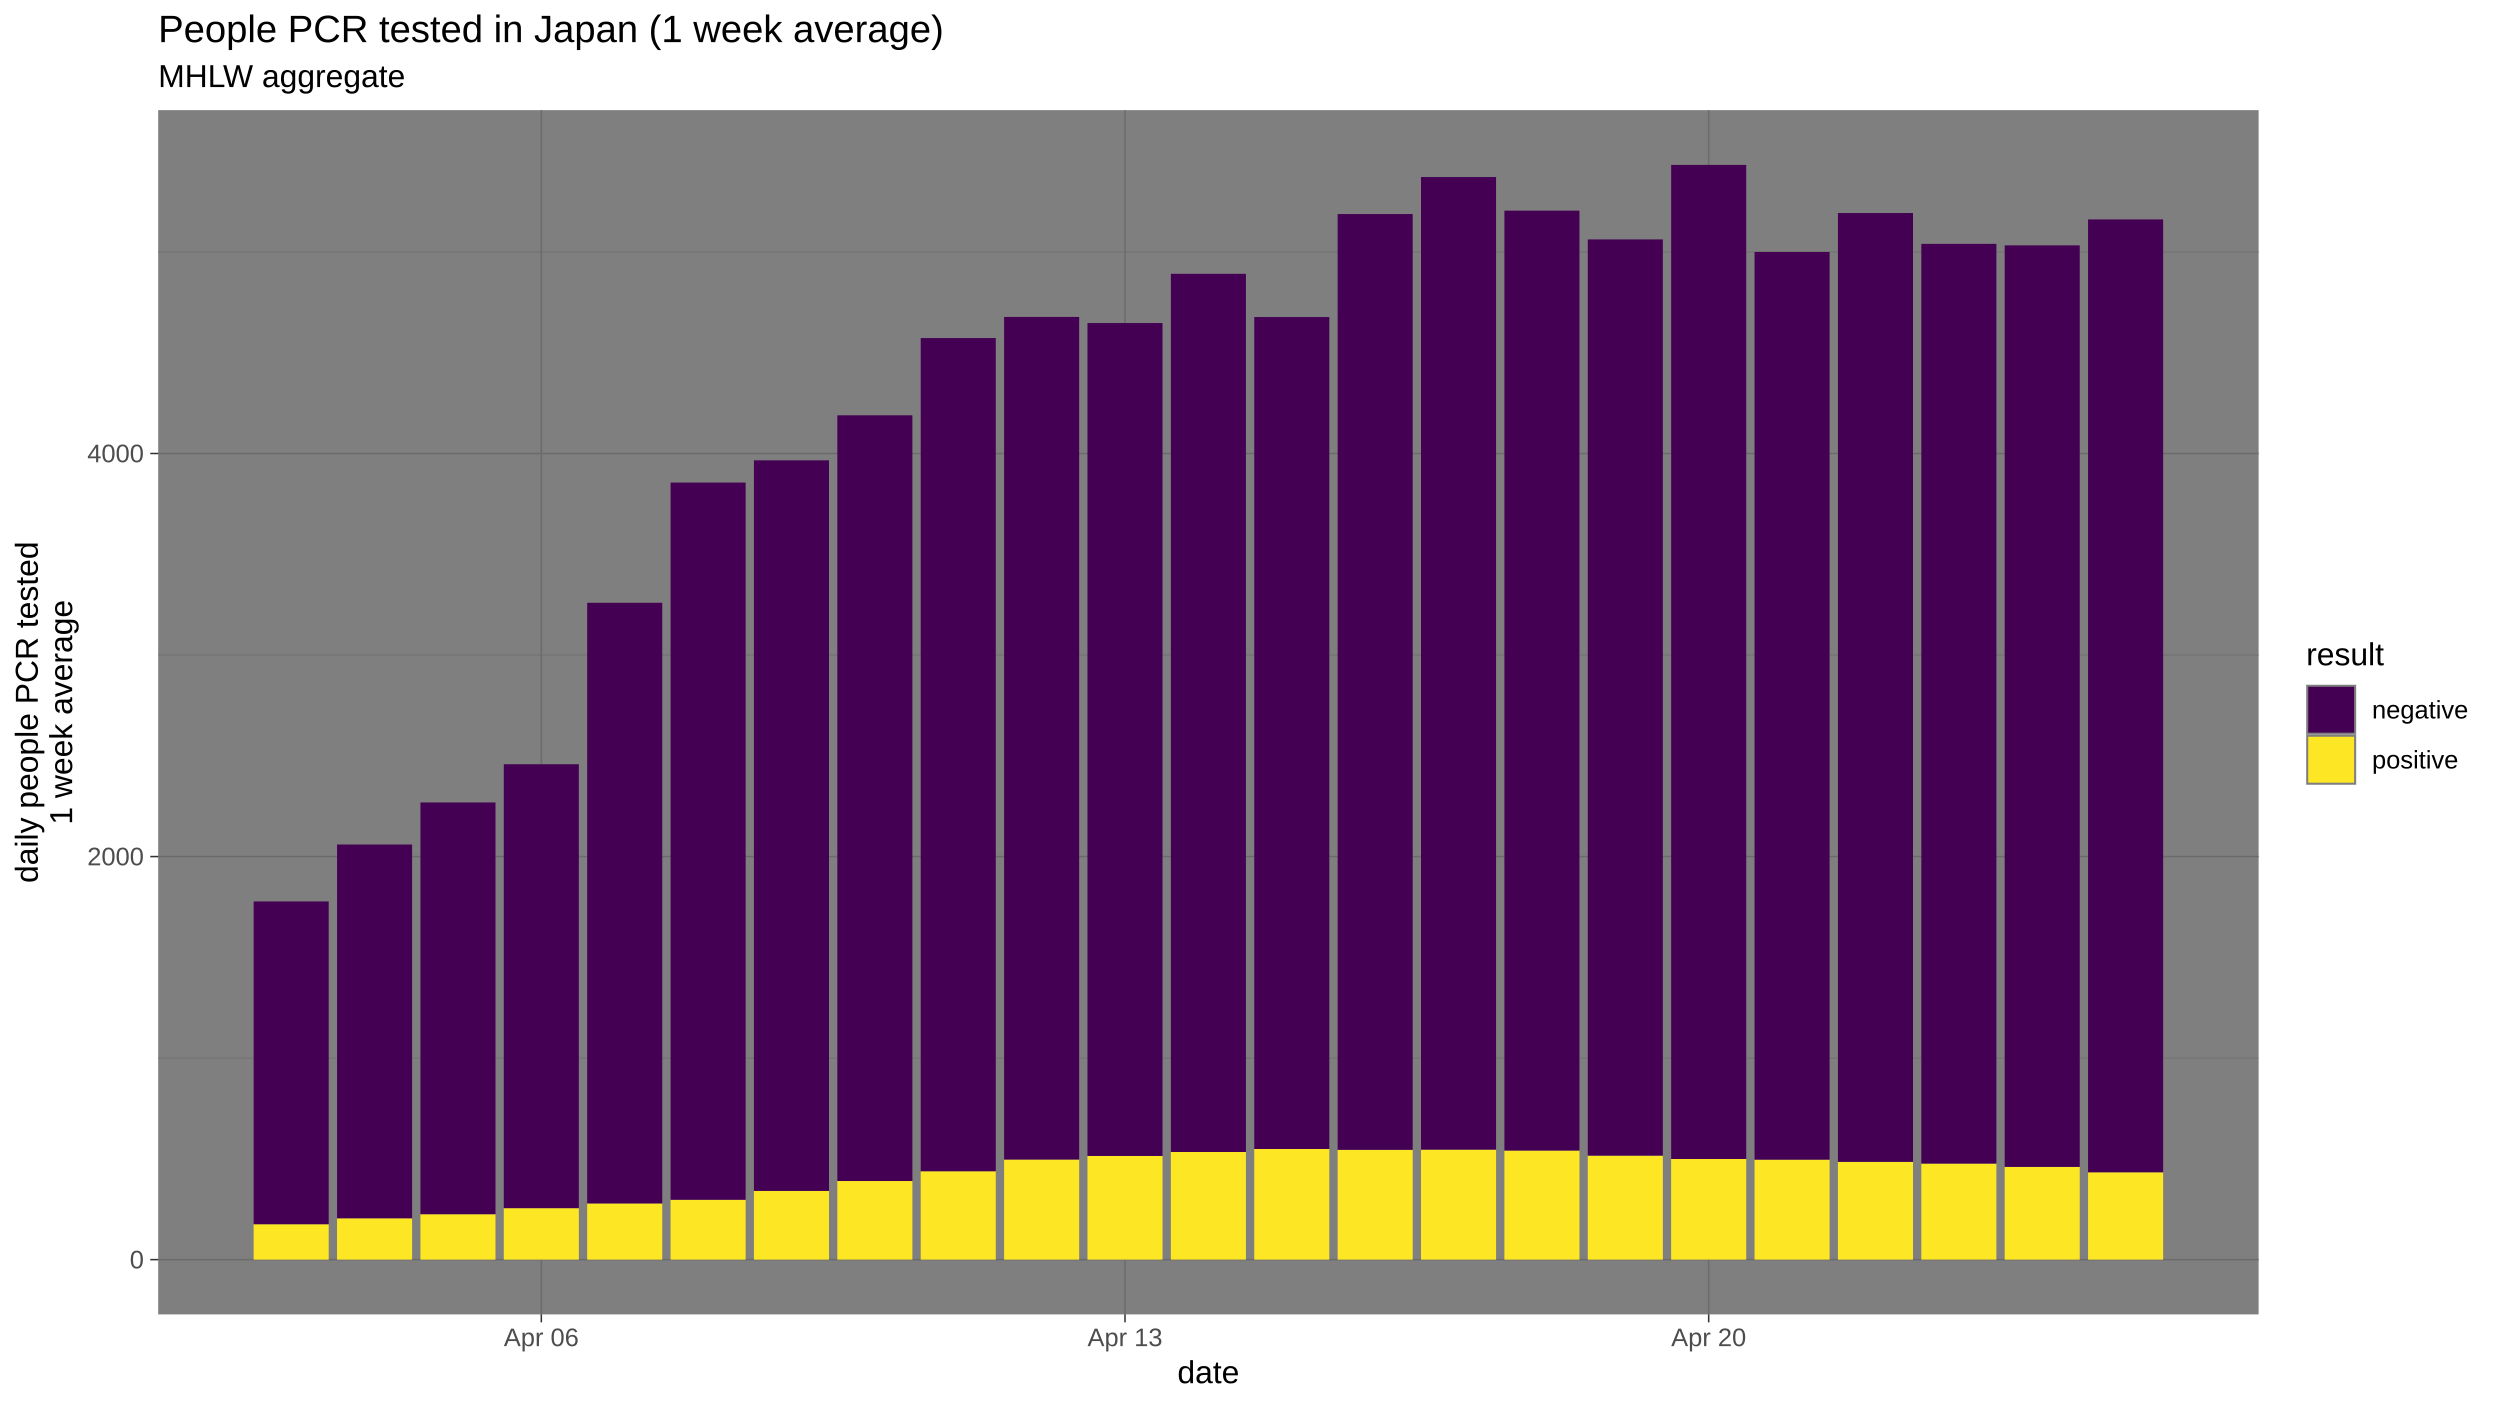
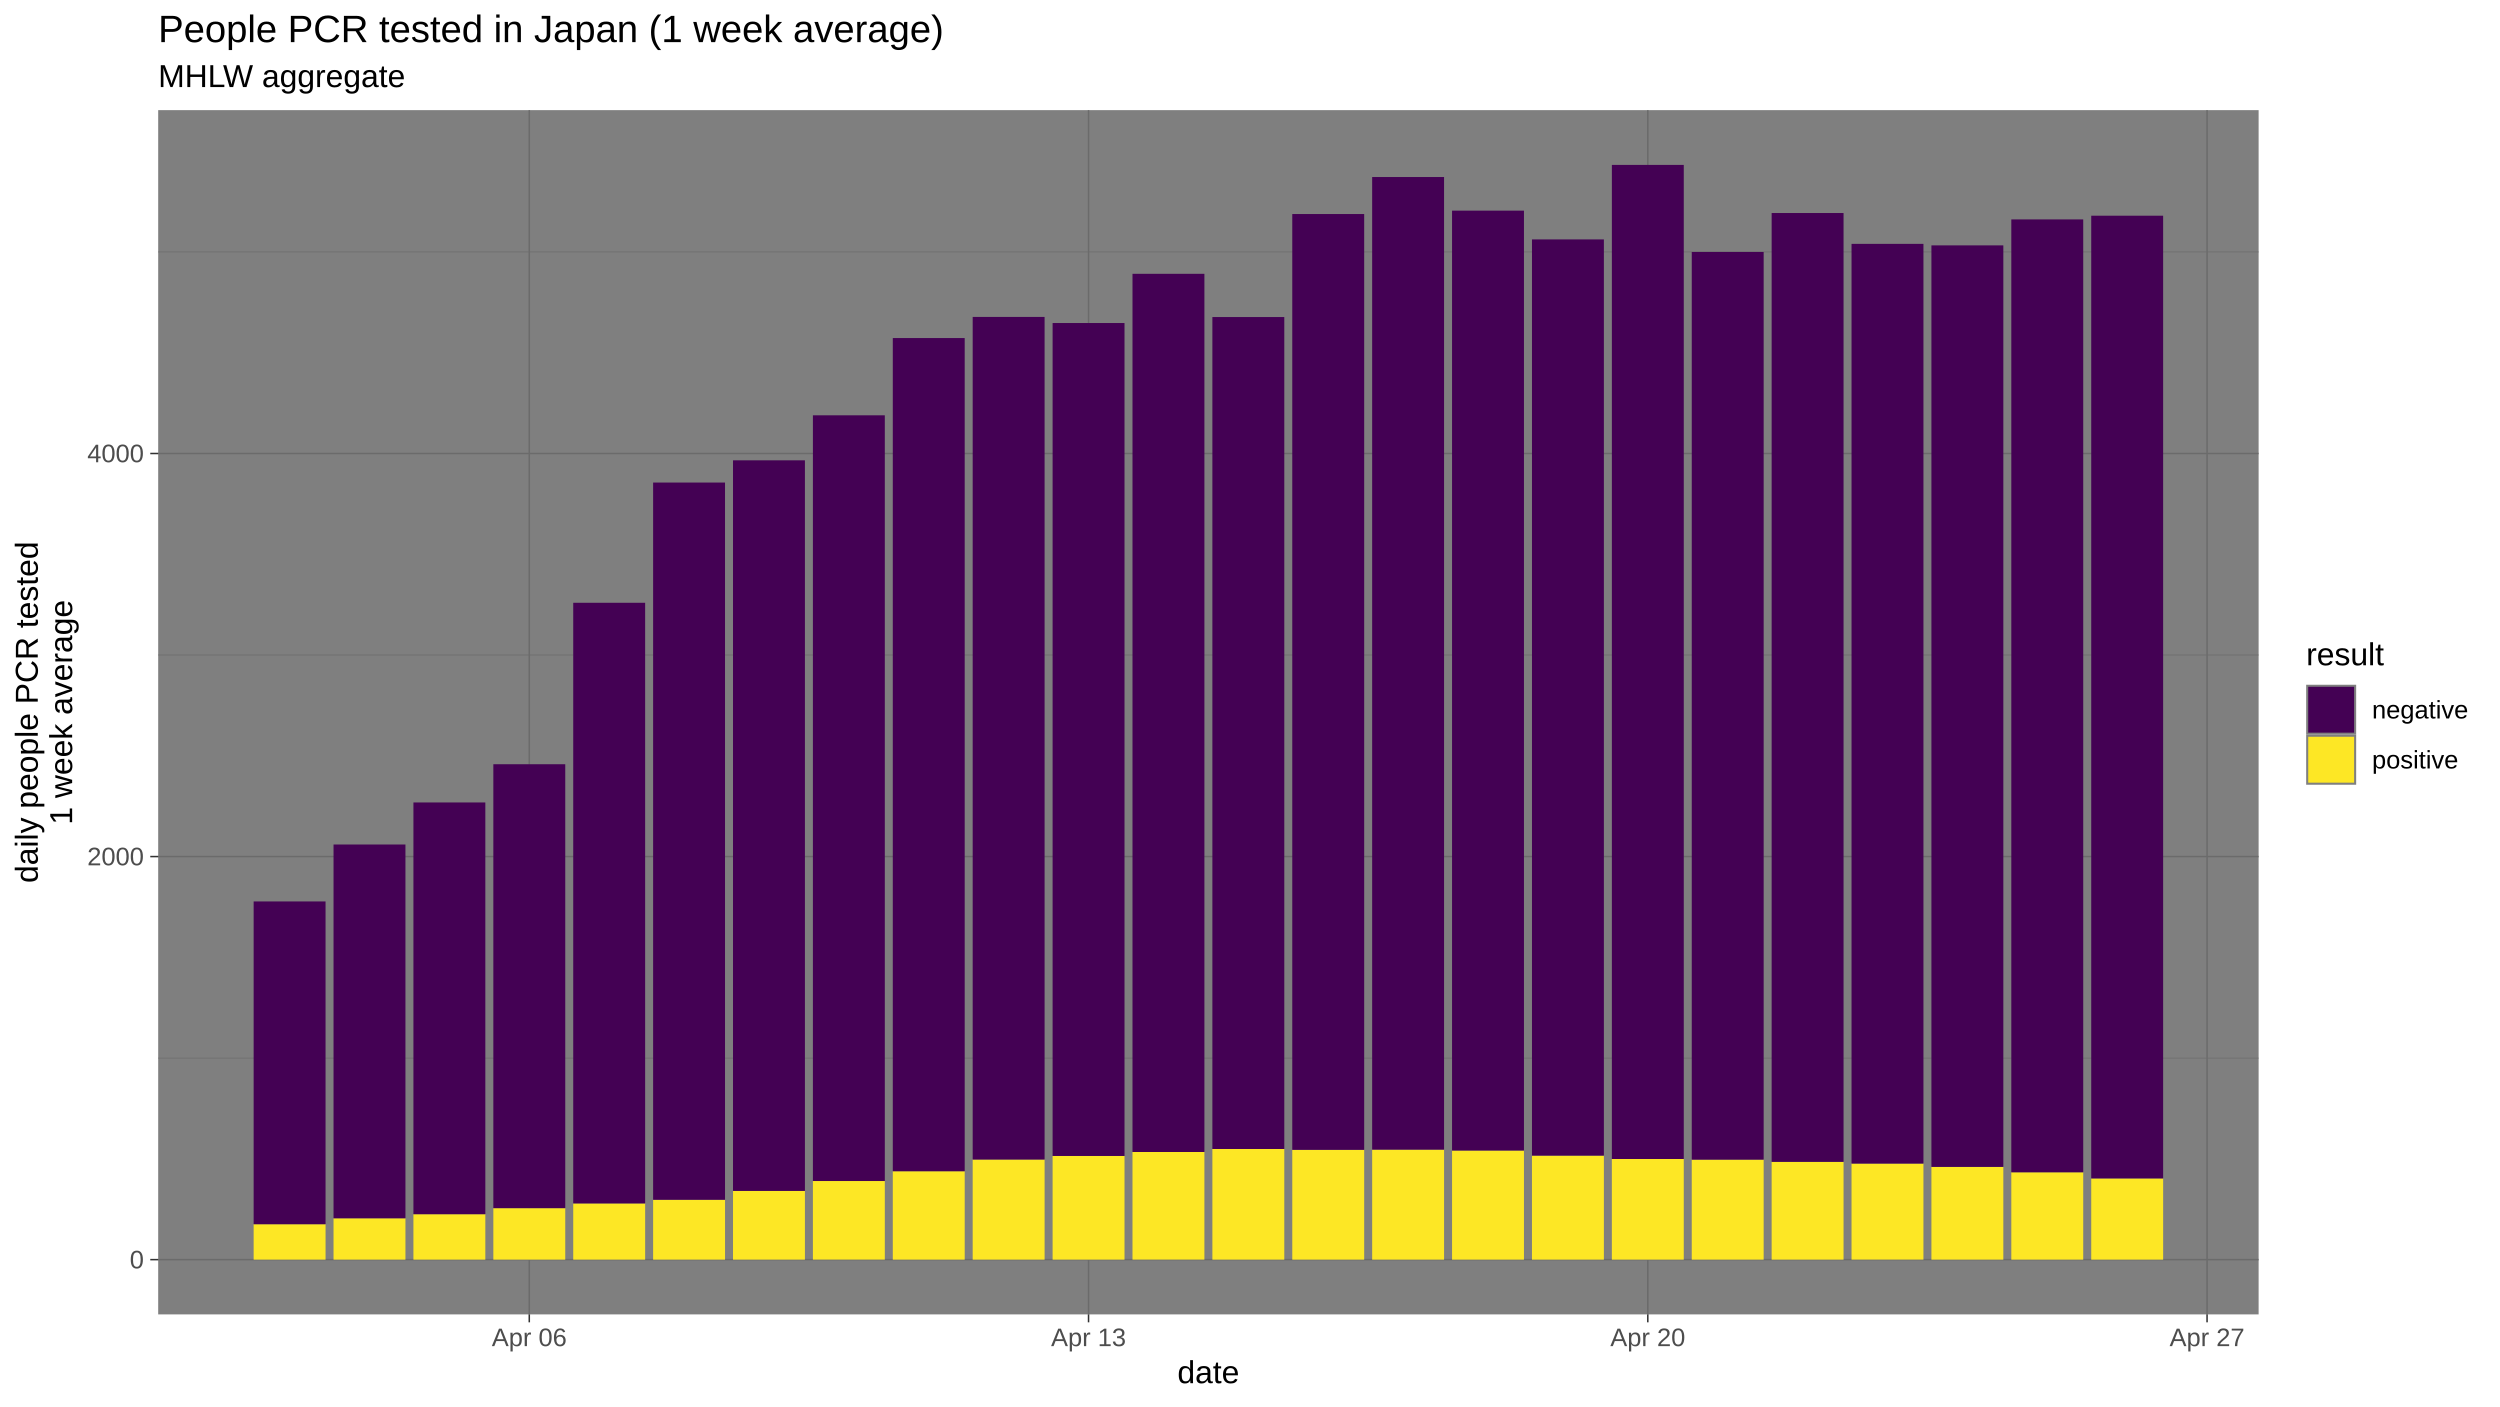
<svg xmlns="http://www.w3.org/2000/svg" viewBox="0 0 864.00 486.00">
  <defs>
    <style type="text/css">
    line, polyline, polygon, path, rect, circle {
      fill: none;
      stroke: #000000;
      stroke-linecap: round;
      stroke-linejoin: round;
      stroke-miterlimit: 10.00;
    }
  </style>
  </defs>
  <rect width="100%" height="100%" style="stroke: none; fill: #FFFFFF;" />
  <rect x="0.00" y="-0" width="864.00" height="486.00" style="stroke-width: 1.07; stroke: #FFFFFF; fill: #FFFFFF;" />
  <defs>
    <clipPath id="cpNTQuNjd8NzgwLjU3fDQ1NC4yNXwzOC4wNw==">
      <rect x="54.67" y="38.07" width="725.91" height="416.18" />
    </clipPath>
  </defs>
  <rect x="54.67" y="38.07" width="725.91" height="416.18" style="stroke-width: 1.07; stroke: none; fill: #7F7F7F;" clip-path="url(#cpNTQuNjd8NzgwLjU3fDQ1NC4yNXwzOC4wNw==)" />
  <polyline points="54.67,365.68 780.57,365.68 " style="stroke-width: 0.27; stroke: #6B6B6B; stroke-linecap: butt;" clip-path="url(#cpNTQuNjd8NzgwLjU3fDQ1NC4yNXwzOC4wNw==)" />
  <polyline points="54.67,226.37 780.57,226.37 " style="stroke-width: 0.27; stroke: #6B6B6B; stroke-linecap: butt;" clip-path="url(#cpNTQuNjd8NzgwLjU3fDQ1NC4yNXwzOC4wNw==)" />
  <polyline points="54.67,87.07 780.57,87.07 " style="stroke-width: 0.27; stroke: #6B6B6B; stroke-linecap: butt;" clip-path="url(#cpNTQuNjd8NzgwLjU3fDQ1NC4yNXwzOC4wNw==)" />
  <polyline points="54.67,435.33 780.57,435.33 " style="stroke-width: 0.53; stroke: #6B6B6B; stroke-linecap: butt;" clip-path="url(#cpNTQuNjd8NzgwLjU3fDQ1NC4yNXwzOC4wNw==)" />
  <polyline points="54.67,296.02 780.57,296.02 " style="stroke-width: 0.53; stroke: #6B6B6B; stroke-linecap: butt;" clip-path="url(#cpNTQuNjd8NzgwLjU3fDQ1NC4yNXwzOC4wNw==)" />
  <polyline points="54.67,156.72 780.57,156.72 " style="stroke-width: 0.53; stroke: #6B6B6B; stroke-linecap: butt;" clip-path="url(#cpNTQuNjd8NzgwLjU3fDQ1NC4yNXwzOC4wNw==)" />
-   <polyline points="187.08,454.25 187.08,38.07 " style="stroke-width: 0.53; stroke: #6B6B6B; stroke-linecap: butt;" clip-path="url(#cpNTQuNjd8NzgwLjU3fDQ1NC4yNXwzOC4wNw==)" />
-   <polyline points="388.80,454.25 388.80,38.07 " style="stroke-width: 0.53; stroke: #6B6B6B; stroke-linecap: butt;" clip-path="url(#cpNTQuNjd8NzgwLjU3fDQ1NC4yNXwzOC4wNw==)" />
-   <polyline points="590.52,454.25 590.52,38.07 " style="stroke-width: 0.53; stroke: #6B6B6B; stroke-linecap: butt;" clip-path="url(#cpNTQuNjd8NzgwLjU3fDQ1NC4yNXwzOC4wNw==)" />
-   <rect x="87.66" y="423.09" width="25.94" height="12.24" style="stroke-width: 1.07; stroke: none; stroke-linecap: butt; fill: #FDE725;" clip-path="url(#cpNTQuNjd8NzgwLjU3fDQ1NC4yNXwzOC4wNw==)" />
-   <rect x="87.66" y="311.54" width="25.94" height="111.55" style="stroke-width: 1.07; stroke: none; stroke-linecap: butt; fill: #440154;" clip-path="url(#cpNTQuNjd8NzgwLjU3fDQ1NC4yNXwzOC4wNw==)" />
-   <rect x="116.48" y="421.04" width="25.94" height="14.29" style="stroke-width: 1.07; stroke: none; stroke-linecap: butt; fill: #FDE725;" clip-path="url(#cpNTQuNjd8NzgwLjU3fDQ1NC4yNXwzOC4wNw==)" />
-   <rect x="116.48" y="291.86" width="25.94" height="129.18" style="stroke-width: 1.07; stroke: none; stroke-linecap: butt; fill: #440154;" clip-path="url(#cpNTQuNjd8NzgwLjU3fDQ1NC4yNXwzOC4wNw==)" />
-   <rect x="145.30" y="419.63" width="25.94" height="15.70" style="stroke-width: 1.07; stroke: none; stroke-linecap: butt; fill: #FDE725;" clip-path="url(#cpNTQuNjd8NzgwLjU3fDQ1NC4yNXwzOC4wNw==)" />
-   <rect x="145.30" y="277.33" width="25.94" height="142.30" style="stroke-width: 1.07; stroke: none; stroke-linecap: butt; fill: #440154;" clip-path="url(#cpNTQuNjd8NzgwLjU3fDQ1NC4yNXwzOC4wNw==)" />
-   <rect x="174.11" y="417.54" width="25.94" height="17.79" style="stroke-width: 1.07; stroke: none; stroke-linecap: butt; fill: #FDE725;" clip-path="url(#cpNTQuNjd8NzgwLjU3fDQ1NC4yNXwzOC4wNw==)" />
-   <rect x="174.11" y="264.12" width="25.94" height="153.42" style="stroke-width: 1.07; stroke: none; stroke-linecap: butt; fill: #440154;" clip-path="url(#cpNTQuNjd8NzgwLjU3fDQ1NC4yNXwzOC4wNw==)" />
-   <rect x="202.93" y="415.90" width="25.94" height="19.43" style="stroke-width: 1.07; stroke: none; stroke-linecap: butt; fill: #FDE725;" clip-path="url(#cpNTQuNjd8NzgwLjU3fDQ1NC4yNXwzOC4wNw==)" />
-   <rect x="202.93" y="208.32" width="25.94" height="207.58" style="stroke-width: 1.07; stroke: none; stroke-linecap: butt; fill: #440154;" clip-path="url(#cpNTQuNjd8NzgwLjU3fDQ1NC4yNXwzOC4wNw==)" />
-   <rect x="231.75" y="414.64" width="25.94" height="20.69" style="stroke-width: 1.07; stroke: none; stroke-linecap: butt; fill: #FDE725;" clip-path="url(#cpNTQuNjd8NzgwLjU3fDQ1NC4yNXwzOC4wNw==)" />
-   <rect x="231.75" y="166.77" width="25.94" height="247.87" style="stroke-width: 1.07; stroke: none; stroke-linecap: butt; fill: #440154;" clip-path="url(#cpNTQuNjd8NzgwLjU3fDQ1NC4yNXwzOC4wNw==)" />
-   <rect x="260.56" y="411.58" width="25.94" height="23.75" style="stroke-width: 1.07; stroke: none; stroke-linecap: butt; fill: #FDE725;" clip-path="url(#cpNTQuNjd8NzgwLjU3fDQ1NC4yNXwzOC4wNw==)" />
-   <rect x="260.56" y="159.09" width="25.94" height="252.49" style="stroke-width: 1.07; stroke: none; stroke-linecap: butt; fill: #440154;" clip-path="url(#cpNTQuNjd8NzgwLjU3fDQ1NC4yNXwzOC4wNw==)" />
-   <rect x="289.38" y="408.16" width="25.94" height="27.16" style="stroke-width: 1.07; stroke: none; stroke-linecap: butt; fill: #FDE725;" clip-path="url(#cpNTQuNjd8NzgwLjU3fDQ1NC4yNXwzOC4wNw==)" />
-   <rect x="289.38" y="143.53" width="25.94" height="264.63" style="stroke-width: 1.07; stroke: none; stroke-linecap: butt; fill: #440154;" clip-path="url(#cpNTQuNjd8NzgwLjU3fDQ1NC4yNXwzOC4wNw==)" />
-   <rect x="318.20" y="404.78" width="25.94" height="30.55" style="stroke-width: 1.07; stroke: none; stroke-linecap: butt; fill: #FDE725;" clip-path="url(#cpNTQuNjd8NzgwLjU3fDQ1NC4yNXwzOC4wNw==)" />
-   <rect x="318.20" y="116.83" width="25.94" height="287.95" style="stroke-width: 1.07; stroke: none; stroke-linecap: butt; fill: #440154;" clip-path="url(#cpNTQuNjd8NzgwLjU3fDQ1NC4yNXwzOC4wNw==)" />
-   <rect x="347.02" y="400.73" width="25.94" height="34.60" style="stroke-width: 1.07; stroke: none; stroke-linecap: butt; fill: #FDE725;" clip-path="url(#cpNTQuNjd8NzgwLjU3fDQ1NC4yNXwzOC4wNw==)" />
-   <rect x="347.02" y="109.53" width="25.94" height="291.20" style="stroke-width: 1.07; stroke: none; stroke-linecap: butt; fill: #440154;" clip-path="url(#cpNTQuNjd8NzgwLjU3fDQ1NC4yNXwzOC4wNw==)" />
-   <rect x="375.83" y="399.50" width="25.94" height="35.83" style="stroke-width: 1.07; stroke: none; stroke-linecap: butt; fill: #FDE725;" clip-path="url(#cpNTQuNjd8NzgwLjU3fDQ1NC4yNXwzOC4wNw==)" />
-   <rect x="375.83" y="111.64" width="25.94" height="287.86" style="stroke-width: 1.07; stroke: none; stroke-linecap: butt; fill: #440154;" clip-path="url(#cpNTQuNjd8NzgwLjU3fDQ1NC4yNXwzOC4wNw==)" />
-   <rect x="404.65" y="398.12" width="25.94" height="37.20" style="stroke-width: 1.07; stroke: none; stroke-linecap: butt; fill: #FDE725;" clip-path="url(#cpNTQuNjd8NzgwLjU3fDQ1NC4yNXwzOC4wNw==)" />
-   <rect x="404.65" y="94.63" width="25.94" height="303.50" style="stroke-width: 1.07; stroke: none; stroke-linecap: butt; fill: #440154;" clip-path="url(#cpNTQuNjd8NzgwLjU3fDQ1NC4yNXwzOC4wNw==)" />
-   <rect x="433.47" y="397.09" width="25.94" height="38.24" style="stroke-width: 1.07; stroke: none; stroke-linecap: butt; fill: #FDE725;" clip-path="url(#cpNTQuNjd8NzgwLjU3fDQ1NC4yNXwzOC4wNw==)" />
-   <rect x="433.47" y="109.57" width="25.94" height="287.52" style="stroke-width: 1.07; stroke: none; stroke-linecap: butt; fill: #440154;" clip-path="url(#cpNTQuNjd8NzgwLjU3fDQ1NC4yNXwzOC4wNw==)" />
-   <rect x="462.29" y="397.38" width="25.94" height="37.95" style="stroke-width: 1.07; stroke: none; stroke-linecap: butt; fill: #FDE725;" clip-path="url(#cpNTQuNjd8NzgwLjU3fDQ1NC4yNXwzOC4wNw==)" />
-   <rect x="462.29" y="73.97" width="25.94" height="323.41" style="stroke-width: 1.07; stroke: none; stroke-linecap: butt; fill: #440154;" clip-path="url(#cpNTQuNjd8NzgwLjU3fDQ1NC4yNXwzOC4wNw==)" />
-   <rect x="491.10" y="397.32" width="25.94" height="38.01" style="stroke-width: 1.07; stroke: none; stroke-linecap: butt; fill: #FDE725;" clip-path="url(#cpNTQuNjd8NzgwLjU3fDQ1NC4yNXwzOC4wNw==)" />
-   <rect x="491.10" y="61.18" width="25.94" height="336.13" style="stroke-width: 1.07; stroke: none; stroke-linecap: butt; fill: #440154;" clip-path="url(#cpNTQuNjd8NzgwLjU3fDQ1NC4yNXwzOC4wNw==)" />
-   <rect x="519.92" y="397.62" width="25.94" height="37.71" style="stroke-width: 1.07; stroke: none; stroke-linecap: butt; fill: #FDE725;" clip-path="url(#cpNTQuNjd8NzgwLjU3fDQ1NC4yNXwzOC4wNw==)" />
-   <rect x="519.92" y="72.80" width="25.94" height="324.82" style="stroke-width: 1.07; stroke: none; stroke-linecap: butt; fill: #440154;" clip-path="url(#cpNTQuNjd8NzgwLjU3fDQ1NC4yNXwzOC4wNw==)" />
-   <rect x="548.74" y="399.38" width="25.94" height="35.95" style="stroke-width: 1.07; stroke: none; stroke-linecap: butt; fill: #FDE725;" clip-path="url(#cpNTQuNjd8NzgwLjU3fDQ1NC4yNXwzOC4wNw==)" />
-   <rect x="548.74" y="82.74" width="25.94" height="316.64" style="stroke-width: 1.07; stroke: none; stroke-linecap: butt; fill: #440154;" clip-path="url(#cpNTQuNjd8NzgwLjU3fDQ1NC4yNXwzOC4wNw==)" />
-   <rect x="577.55" y="400.54" width="25.94" height="34.79" style="stroke-width: 1.07; stroke: none; stroke-linecap: butt; fill: #FDE725;" clip-path="url(#cpNTQuNjd8NzgwLjU3fDQ1NC4yNXwzOC4wNw==)" />
-   <rect x="577.55" y="56.99" width="25.94" height="343.56" style="stroke-width: 1.07; stroke: none; stroke-linecap: butt; fill: #440154;" clip-path="url(#cpNTQuNjd8NzgwLjU3fDQ1NC4yNXwzOC4wNw==)" />
-   <rect x="606.37" y="400.76" width="25.94" height="34.57" style="stroke-width: 1.07; stroke: none; stroke-linecap: butt; fill: #FDE725;" clip-path="url(#cpNTQuNjd8NzgwLjU3fDQ1NC4yNXwzOC4wNw==)" />
-   <rect x="606.37" y="87.08" width="25.94" height="313.69" style="stroke-width: 1.07; stroke: none; stroke-linecap: butt; fill: #440154;" clip-path="url(#cpNTQuNjd8NzgwLjU3fDQ1NC4yNXwzOC4wNw==)" />
-   <rect x="635.19" y="401.54" width="25.94" height="33.79" style="stroke-width: 1.07; stroke: none; stroke-linecap: butt; fill: #FDE725;" clip-path="url(#cpNTQuNjd8NzgwLjU3fDQ1NC4yNXwzOC4wNw==)" />
-   <rect x="635.19" y="73.62" width="25.94" height="327.92" style="stroke-width: 1.07; stroke: none; stroke-linecap: butt; fill: #440154;" clip-path="url(#cpNTQuNjd8NzgwLjU3fDQ1NC4yNXwzOC4wNw==)" />
-   <rect x="664.01" y="402.12" width="25.94" height="33.20" style="stroke-width: 1.07; stroke: none; stroke-linecap: butt; fill: #FDE725;" clip-path="url(#cpNTQuNjd8NzgwLjU3fDQ1NC4yNXwzOC4wNw==)" />
-   <rect x="664.01" y="84.28" width="25.94" height="317.85" style="stroke-width: 1.07; stroke: none; stroke-linecap: butt; fill: #440154;" clip-path="url(#cpNTQuNjd8NzgwLjU3fDQ1NC4yNXwzOC4wNw==)" />
-   <rect x="692.82" y="403.28" width="25.94" height="32.05" style="stroke-width: 1.07; stroke: none; stroke-linecap: butt; fill: #FDE725;" clip-path="url(#cpNTQuNjd8NzgwLjU3fDQ1NC4yNXwzOC4wNw==)" />
-   <rect x="692.82" y="84.80" width="25.94" height="318.48" style="stroke-width: 1.07; stroke: none; stroke-linecap: butt; fill: #440154;" clip-path="url(#cpNTQuNjd8NzgwLjU3fDQ1NC4yNXwzOC4wNw==)" />
-   <rect x="721.64" y="405.14" width="25.94" height="30.19" style="stroke-width: 1.07; stroke: none; stroke-linecap: butt; fill: #FDE725;" clip-path="url(#cpNTQuNjd8NzgwLjU3fDQ1NC4yNXwzOC4wNw==)" />
-   <rect x="721.64" y="75.83" width="25.94" height="329.31" style="stroke-width: 1.07; stroke: none; stroke-linecap: butt; fill: #440154;" clip-path="url(#cpNTQuNjd8NzgwLjU3fDQ1NC4yNXwzOC4wNw==)" />
+   <polyline points="182.92,454.25 182.92,38.07 " style="stroke-width: 0.53; stroke: #6B6B6B; stroke-linecap: butt;" clip-path="url(#cpNTQuNjd8NzgwLjU3fDQ1NC4yNXwzOC4wNw==)" />
+   <polyline points="376.20,454.25 376.20,38.07 " style="stroke-width: 0.53; stroke: #6B6B6B; stroke-linecap: butt;" clip-path="url(#cpNTQuNjd8NzgwLjU3fDQ1NC4yNXwzOC4wNw==)" />
+   <polyline points="569.48,454.25 569.48,38.07 " style="stroke-width: 0.53; stroke: #6B6B6B; stroke-linecap: butt;" clip-path="url(#cpNTQuNjd8NzgwLjU3fDQ1NC4yNXwzOC4wNw==)" />
+   <polyline points="762.76,454.25 762.76,38.07 " style="stroke-width: 0.53; stroke: #6B6B6B; stroke-linecap: butt;" clip-path="url(#cpNTQuNjd8NzgwLjU3fDQ1NC4yNXwzOC4wNw==)" />
+   <rect x="87.66" y="423.09" width="24.85" height="12.24" style="stroke-width: 1.07; stroke: none; stroke-linecap: butt; fill: #FDE725;" clip-path="url(#cpNTQuNjd8NzgwLjU3fDQ1NC4yNXwzOC4wNw==)" />
+   <rect x="87.66" y="311.54" width="24.85" height="111.55" style="stroke-width: 1.07; stroke: none; stroke-linecap: butt; fill: #440154;" clip-path="url(#cpNTQuNjd8NzgwLjU3fDQ1NC4yNXwzOC4wNw==)" />
+   <rect x="115.27" y="421.04" width="24.85" height="14.29" style="stroke-width: 1.07; stroke: none; stroke-linecap: butt; fill: #FDE725;" clip-path="url(#cpNTQuNjd8NzgwLjU3fDQ1NC4yNXwzOC4wNw==)" />
+   <rect x="115.27" y="291.86" width="24.85" height="129.18" style="stroke-width: 1.07; stroke: none; stroke-linecap: butt; fill: #440154;" clip-path="url(#cpNTQuNjd8NzgwLjU3fDQ1NC4yNXwzOC4wNw==)" />
+   <rect x="142.88" y="419.63" width="24.85" height="15.70" style="stroke-width: 1.07; stroke: none; stroke-linecap: butt; fill: #FDE725;" clip-path="url(#cpNTQuNjd8NzgwLjU3fDQ1NC4yNXwzOC4wNw==)" />
+   <rect x="142.88" y="277.33" width="24.85" height="142.30" style="stroke-width: 1.07; stroke: none; stroke-linecap: butt; fill: #440154;" clip-path="url(#cpNTQuNjd8NzgwLjU3fDQ1NC4yNXwzOC4wNw==)" />
+   <rect x="170.50" y="417.54" width="24.85" height="17.79" style="stroke-width: 1.07; stroke: none; stroke-linecap: butt; fill: #FDE725;" clip-path="url(#cpNTQuNjd8NzgwLjU3fDQ1NC4yNXwzOC4wNw==)" />
+   <rect x="170.50" y="264.12" width="24.85" height="153.42" style="stroke-width: 1.07; stroke: none; stroke-linecap: butt; fill: #440154;" clip-path="url(#cpNTQuNjd8NzgwLjU3fDQ1NC4yNXwzOC4wNw==)" />
+   <rect x="198.11" y="415.90" width="24.85" height="19.43" style="stroke-width: 1.07; stroke: none; stroke-linecap: butt; fill: #FDE725;" clip-path="url(#cpNTQuNjd8NzgwLjU3fDQ1NC4yNXwzOC4wNw==)" />
+   <rect x="198.11" y="208.32" width="24.85" height="207.58" style="stroke-width: 1.07; stroke: none; stroke-linecap: butt; fill: #440154;" clip-path="url(#cpNTQuNjd8NzgwLjU3fDQ1NC4yNXwzOC4wNw==)" />
+   <rect x="225.72" y="414.64" width="24.85" height="20.69" style="stroke-width: 1.07; stroke: none; stroke-linecap: butt; fill: #FDE725;" clip-path="url(#cpNTQuNjd8NzgwLjU3fDQ1NC4yNXwzOC4wNw==)" />
+   <rect x="225.72" y="166.77" width="24.85" height="247.87" style="stroke-width: 1.07; stroke: none; stroke-linecap: butt; fill: #440154;" clip-path="url(#cpNTQuNjd8NzgwLjU3fDQ1NC4yNXwzOC4wNw==)" />
+   <rect x="253.33" y="411.58" width="24.85" height="23.75" style="stroke-width: 1.07; stroke: none; stroke-linecap: butt; fill: #FDE725;" clip-path="url(#cpNTQuNjd8NzgwLjU3fDQ1NC4yNXwzOC4wNw==)" />
+   <rect x="253.33" y="159.09" width="24.85" height="252.49" style="stroke-width: 1.07; stroke: none; stroke-linecap: butt; fill: #440154;" clip-path="url(#cpNTQuNjd8NzgwLjU3fDQ1NC4yNXwzOC4wNw==)" />
+   <rect x="280.94" y="408.16" width="24.85" height="27.16" style="stroke-width: 1.07; stroke: none; stroke-linecap: butt; fill: #FDE725;" clip-path="url(#cpNTQuNjd8NzgwLjU3fDQ1NC4yNXwzOC4wNw==)" />
+   <rect x="280.94" y="143.53" width="24.85" height="264.63" style="stroke-width: 1.07; stroke: none; stroke-linecap: butt; fill: #440154;" clip-path="url(#cpNTQuNjd8NzgwLjU3fDQ1NC4yNXwzOC4wNw==)" />
+   <rect x="308.55" y="404.78" width="24.85" height="30.55" style="stroke-width: 1.07; stroke: none; stroke-linecap: butt; fill: #FDE725;" clip-path="url(#cpNTQuNjd8NzgwLjU3fDQ1NC4yNXwzOC4wNw==)" />
+   <rect x="308.55" y="116.83" width="24.85" height="287.95" style="stroke-width: 1.07; stroke: none; stroke-linecap: butt; fill: #440154;" clip-path="url(#cpNTQuNjd8NzgwLjU3fDQ1NC4yNXwzOC4wNw==)" />
+   <rect x="336.16" y="400.73" width="24.85" height="34.60" style="stroke-width: 1.07; stroke: none; stroke-linecap: butt; fill: #FDE725;" clip-path="url(#cpNTQuNjd8NzgwLjU3fDQ1NC4yNXwzOC4wNw==)" />
+   <rect x="336.16" y="109.53" width="24.85" height="291.20" style="stroke-width: 1.07; stroke: none; stroke-linecap: butt; fill: #440154;" clip-path="url(#cpNTQuNjd8NzgwLjU3fDQ1NC4yNXwzOC4wNw==)" />
+   <rect x="363.78" y="399.50" width="24.85" height="35.83" style="stroke-width: 1.07; stroke: none; stroke-linecap: butt; fill: #FDE725;" clip-path="url(#cpNTQuNjd8NzgwLjU3fDQ1NC4yNXwzOC4wNw==)" />
+   <rect x="363.78" y="111.64" width="24.85" height="287.86" style="stroke-width: 1.07; stroke: none; stroke-linecap: butt; fill: #440154;" clip-path="url(#cpNTQuNjd8NzgwLjU3fDQ1NC4yNXwzOC4wNw==)" />
+   <rect x="391.39" y="398.12" width="24.85" height="37.20" style="stroke-width: 1.07; stroke: none; stroke-linecap: butt; fill: #FDE725;" clip-path="url(#cpNTQuNjd8NzgwLjU3fDQ1NC4yNXwzOC4wNw==)" />
+   <rect x="391.39" y="94.63" width="24.85" height="303.50" style="stroke-width: 1.07; stroke: none; stroke-linecap: butt; fill: #440154;" clip-path="url(#cpNTQuNjd8NzgwLjU3fDQ1NC4yNXwzOC4wNw==)" />
+   <rect x="419.00" y="397.09" width="24.85" height="38.24" style="stroke-width: 1.07; stroke: none; stroke-linecap: butt; fill: #FDE725;" clip-path="url(#cpNTQuNjd8NzgwLjU3fDQ1NC4yNXwzOC4wNw==)" />
+   <rect x="419.00" y="109.57" width="24.85" height="287.52" style="stroke-width: 1.07; stroke: none; stroke-linecap: butt; fill: #440154;" clip-path="url(#cpNTQuNjd8NzgwLjU3fDQ1NC4yNXwzOC4wNw==)" />
+   <rect x="446.61" y="397.38" width="24.85" height="37.95" style="stroke-width: 1.07; stroke: none; stroke-linecap: butt; fill: #FDE725;" clip-path="url(#cpNTQuNjd8NzgwLjU3fDQ1NC4yNXwzOC4wNw==)" />
+   <rect x="446.61" y="73.97" width="24.85" height="323.41" style="stroke-width: 1.07; stroke: none; stroke-linecap: butt; fill: #440154;" clip-path="url(#cpNTQuNjd8NzgwLjU3fDQ1NC4yNXwzOC4wNw==)" />
+   <rect x="474.22" y="397.32" width="24.85" height="38.01" style="stroke-width: 1.07; stroke: none; stroke-linecap: butt; fill: #FDE725;" clip-path="url(#cpNTQuNjd8NzgwLjU3fDQ1NC4yNXwzOC4wNw==)" />
+   <rect x="474.22" y="61.18" width="24.85" height="336.13" style="stroke-width: 1.07; stroke: none; stroke-linecap: butt; fill: #440154;" clip-path="url(#cpNTQuNjd8NzgwLjU3fDQ1NC4yNXwzOC4wNw==)" />
+   <rect x="501.83" y="397.62" width="24.85" height="37.71" style="stroke-width: 1.07; stroke: none; stroke-linecap: butt; fill: #FDE725;" clip-path="url(#cpNTQuNjd8NzgwLjU3fDQ1NC4yNXwzOC4wNw==)" />
+   <rect x="501.83" y="72.80" width="24.85" height="324.82" style="stroke-width: 1.07; stroke: none; stroke-linecap: butt; fill: #440154;" clip-path="url(#cpNTQuNjd8NzgwLjU3fDQ1NC4yNXwzOC4wNw==)" />
+   <rect x="529.45" y="399.38" width="24.85" height="35.95" style="stroke-width: 1.07; stroke: none; stroke-linecap: butt; fill: #FDE725;" clip-path="url(#cpNTQuNjd8NzgwLjU3fDQ1NC4yNXwzOC4wNw==)" />
+   <rect x="529.45" y="82.74" width="24.85" height="316.64" style="stroke-width: 1.07; stroke: none; stroke-linecap: butt; fill: #440154;" clip-path="url(#cpNTQuNjd8NzgwLjU3fDQ1NC4yNXwzOC4wNw==)" />
+   <rect x="557.06" y="400.54" width="24.85" height="34.79" style="stroke-width: 1.07; stroke: none; stroke-linecap: butt; fill: #FDE725;" clip-path="url(#cpNTQuNjd8NzgwLjU3fDQ1NC4yNXwzOC4wNw==)" />
+   <rect x="557.06" y="56.99" width="24.85" height="343.56" style="stroke-width: 1.07; stroke: none; stroke-linecap: butt; fill: #440154;" clip-path="url(#cpNTQuNjd8NzgwLjU3fDQ1NC4yNXwzOC4wNw==)" />
+   <rect x="584.67" y="400.76" width="24.85" height="34.57" style="stroke-width: 1.07; stroke: none; stroke-linecap: butt; fill: #FDE725;" clip-path="url(#cpNTQuNjd8NzgwLjU3fDQ1NC4yNXwzOC4wNw==)" />
+   <rect x="584.67" y="87.08" width="24.85" height="313.69" style="stroke-width: 1.07; stroke: none; stroke-linecap: butt; fill: #440154;" clip-path="url(#cpNTQuNjd8NzgwLjU3fDQ1NC4yNXwzOC4wNw==)" />
+   <rect x="612.28" y="401.54" width="24.85" height="33.79" style="stroke-width: 1.07; stroke: none; stroke-linecap: butt; fill: #FDE725;" clip-path="url(#cpNTQuNjd8NzgwLjU3fDQ1NC4yNXwzOC4wNw==)" />
+   <rect x="612.28" y="73.62" width="24.85" height="327.92" style="stroke-width: 1.07; stroke: none; stroke-linecap: butt; fill: #440154;" clip-path="url(#cpNTQuNjd8NzgwLjU3fDQ1NC4yNXwzOC4wNw==)" />
+   <rect x="639.89" y="402.12" width="24.85" height="33.20" style="stroke-width: 1.07; stroke: none; stroke-linecap: butt; fill: #FDE725;" clip-path="url(#cpNTQuNjd8NzgwLjU3fDQ1NC4yNXwzOC4wNw==)" />
+   <rect x="639.89" y="84.28" width="24.85" height="317.85" style="stroke-width: 1.07; stroke: none; stroke-linecap: butt; fill: #440154;" clip-path="url(#cpNTQuNjd8NzgwLjU3fDQ1NC4yNXwzOC4wNw==)" />
+   <rect x="667.50" y="403.28" width="24.85" height="32.05" style="stroke-width: 1.07; stroke: none; stroke-linecap: butt; fill: #FDE725;" clip-path="url(#cpNTQuNjd8NzgwLjU3fDQ1NC4yNXwzOC4wNw==)" />
+   <rect x="667.50" y="84.80" width="24.85" height="318.48" style="stroke-width: 1.07; stroke: none; stroke-linecap: butt; fill: #440154;" clip-path="url(#cpNTQuNjd8NzgwLjU3fDQ1NC4yNXwzOC4wNw==)" />
+   <rect x="695.11" y="405.14" width="24.85" height="30.19" style="stroke-width: 1.07; stroke: none; stroke-linecap: butt; fill: #FDE725;" clip-path="url(#cpNTQuNjd8NzgwLjU3fDQ1NC4yNXwzOC4wNw==)" />
+   <rect x="695.11" y="75.83" width="24.85" height="329.31" style="stroke-width: 1.07; stroke: none; stroke-linecap: butt; fill: #440154;" clip-path="url(#cpNTQuNjd8NzgwLjU3fDQ1NC4yNXwzOC4wNw==)" />
+   <rect x="722.73" y="407.26" width="24.85" height="28.07" style="stroke-width: 1.07; stroke: none; stroke-linecap: butt; fill: #FDE725;" clip-path="url(#cpNTQuNjd8NzgwLjU3fDQ1NC4yNXwzOC4wNw==)" />
+   <rect x="722.73" y="74.55" width="24.85" height="332.71" style="stroke-width: 1.07; stroke: none; stroke-linecap: butt; fill: #440154;" clip-path="url(#cpNTQuNjd8NzgwLjU3fDQ1NC4yNXwzOC4wNw==)" />
  <defs>
    <clipPath id="cpMC4wMHw4NjQuMDB8NDg2LjAwfDAuMDA=">
      <rect x="0.00" y="0.00" width="864.00" height="486.00" />
    </clipPath>
  </defs>
  <g clip-path="url(#cpMC4wMHw4NjQuMDB8NDg2LjAwfDAuMDA=)">
    <text x="44.84" y="438.36" style="font-size: 8.80px; fill: #4D4D4D; font-family: Liberation Sans;" textLength="4.89px" lengthAdjust="spacingAndGlyphs">0</text>
  </g>
  <g clip-path="url(#cpMC4wMHw4NjQuMDB8NDg2LjAwfDAuMDA=)">
    <text x="30.16" y="299.05" style="font-size: 8.80px; fill: #4D4D4D; font-family: Liberation Sans;" textLength="19.58px" lengthAdjust="spacingAndGlyphs">2000</text>
  </g>
  <g clip-path="url(#cpMC4wMHw4NjQuMDB8NDg2LjAwfDAuMDA=)">
    <text x="30.16" y="159.75" style="font-size: 8.80px; fill: #4D4D4D; font-family: Liberation Sans;" textLength="19.58px" lengthAdjust="spacingAndGlyphs">4000</text>
  </g>
  <polyline points="51.93,435.33 54.67,435.33 " style="stroke-width: 0.53; stroke: #333333; stroke-linecap: butt;" clip-path="url(#cpMC4wMHw4NjQuMDB8NDg2LjAwfDAuMDA=)" />
  <polyline points="51.93,296.02 54.67,296.02 " style="stroke-width: 0.53; stroke: #333333; stroke-linecap: butt;" clip-path="url(#cpMC4wMHw4NjQuMDB8NDg2LjAwfDAuMDA=)" />
  <polyline points="51.93,156.72 54.67,156.72 " style="stroke-width: 0.53; stroke: #333333; stroke-linecap: butt;" clip-path="url(#cpMC4wMHw4NjQuMDB8NDg2LjAwfDAuMDA=)" />
-   <polyline points="187.08,456.99 187.08,454.25 " style="stroke-width: 0.53; stroke: #333333; stroke-linecap: butt;" clip-path="url(#cpMC4wMHw4NjQuMDB8NDg2LjAwfDAuMDA=)" />
-   <polyline points="388.80,456.99 388.80,454.25 " style="stroke-width: 0.53; stroke: #333333; stroke-linecap: butt;" clip-path="url(#cpMC4wMHw4NjQuMDB8NDg2LjAwfDAuMDA=)" />
-   <polyline points="590.52,456.99 590.52,454.25 " style="stroke-width: 0.53; stroke: #333333; stroke-linecap: butt;" clip-path="url(#cpMC4wMHw4NjQuMDB8NDg2LjAwfDAuMDA=)" />
+   <polyline points="182.92,456.99 182.92,454.25 " style="stroke-width: 0.53; stroke: #333333; stroke-linecap: butt;" clip-path="url(#cpMC4wMHw4NjQuMDB8NDg2LjAwfDAuMDA=)" />
+   <polyline points="376.20,456.99 376.20,454.25 " style="stroke-width: 0.53; stroke: #333333; stroke-linecap: butt;" clip-path="url(#cpMC4wMHw4NjQuMDB8NDg2LjAwfDAuMDA=)" />
+   <polyline points="569.48,456.99 569.48,454.25 " style="stroke-width: 0.53; stroke: #333333; stroke-linecap: butt;" clip-path="url(#cpMC4wMHw4NjQuMDB8NDg2LjAwfDAuMDA=)" />
+   <polyline points="762.76,456.99 762.76,454.25 " style="stroke-width: 0.53; stroke: #333333; stroke-linecap: butt;" clip-path="url(#cpMC4wMHw4NjQuMDB8NDg2LjAwfDAuMDA=)" />
  <g clip-path="url(#cpMC4wMHw4NjQuMDB8NDg2LjAwfDAuMDA=)">
-     <text x="174.12" y="465.23" style="font-size: 8.80px; fill: #4D4D4D; font-family: Liberation Sans;" textLength="25.93px" lengthAdjust="spacingAndGlyphs">Apr 06</text>
+     <text x="169.96" y="465.23" style="font-size: 8.80px; fill: #4D4D4D; font-family: Liberation Sans;" textLength="25.93px" lengthAdjust="spacingAndGlyphs">Apr 06</text>
  </g>
  <g clip-path="url(#cpMC4wMHw4NjQuMDB8NDg2LjAwfDAuMDA=)">
-     <text x="375.84" y="465.23" style="font-size: 8.80px; fill: #4D4D4D; font-family: Liberation Sans;" textLength="25.93px" lengthAdjust="spacingAndGlyphs">Apr 13</text>
+     <text x="363.24" y="465.23" style="font-size: 8.80px; fill: #4D4D4D; font-family: Liberation Sans;" textLength="25.93px" lengthAdjust="spacingAndGlyphs">Apr 13</text>
  </g>
  <g clip-path="url(#cpMC4wMHw4NjQuMDB8NDg2LjAwfDAuMDA=)">
-     <text x="577.56" y="465.23" style="font-size: 8.80px; fill: #4D4D4D; font-family: Liberation Sans;" textLength="25.93px" lengthAdjust="spacingAndGlyphs">Apr 20</text>
+     <text x="556.52" y="465.23" style="font-size: 8.80px; fill: #4D4D4D; font-family: Liberation Sans;" textLength="25.93px" lengthAdjust="spacingAndGlyphs">Apr 20</text>
+   </g>
+   <g clip-path="url(#cpMC4wMHw4NjQuMDB8NDg2LjAwfDAuMDA=)">
+     <text x="749.80" y="465.23" style="font-size: 8.80px; fill: #4D4D4D; font-family: Liberation Sans;" textLength="25.93px" lengthAdjust="spacingAndGlyphs">Apr 27</text>
  </g>
  <g clip-path="url(#cpMC4wMHw4NjQuMDB8NDg2LjAwfDAuMDA=)">
    <text x="406.91" y="478.03" style="font-size: 11.00px; font-family: Liberation Sans;" textLength="21.41px" lengthAdjust="spacingAndGlyphs">date</text>
  </g>
  <g clip-path="url(#cpMC4wMHw4NjQuMDB8NDg2LjAwfDAuMDA=)">
    <text transform="translate(13.05,305.16) rotate(-90)" style="font-size: 11.00px; font-family: Liberation Sans;" textLength="118.01px" lengthAdjust="spacingAndGlyphs">daily people PCR tested</text>
  </g>
  <g clip-path="url(#cpMC4wMHw4NjQuMDB8NDg2LjAwfDAuMDA=)">
    <text transform="translate(24.93,284.99) rotate(-90)" style="font-size: 11.00px; font-family: Liberation Sans;" textLength="77.66px" lengthAdjust="spacingAndGlyphs">1 week average</text>
  </g>
  <rect x="791.53" y="215.63" width="66.99" height="61.06" style="stroke-width: 1.07; stroke: none; fill: #FFFFFF;" clip-path="url(#cpMC4wMHw4NjQuMDB8NDg2LjAwfDAuMDA=)" />
  <g clip-path="url(#cpMC4wMHw4NjQuMDB8NDg2LjAwfDAuMDA=)">
    <text x="797.01" y="229.92" style="font-size: 11.00px; font-family: Liberation Sans;" textLength="26.90px" lengthAdjust="spacingAndGlyphs">result</text>
  </g>
  <rect x="797.01" y="236.65" width="17.28" height="17.28" style="stroke-width: 1.07; stroke: none; fill: #7F7F7F;" clip-path="url(#cpMC4wMHw4NjQuMDB8NDg2LjAwfDAuMDA=)" />
  <rect x="797.72" y="237.35" width="15.86" height="15.86" style="stroke-width: 1.07; stroke: none; stroke-linejoin: miter; fill: #440154;" clip-path="url(#cpMC4wMHw4NjQuMDB8NDg2LjAwfDAuMDA=)" />
  <rect x="797.01" y="253.93" width="17.28" height="17.28" style="stroke-width: 1.07; stroke: none; fill: #7F7F7F;" clip-path="url(#cpMC4wMHw4NjQuMDB8NDg2LjAwfDAuMDA=)" />
  <rect x="797.72" y="254.63" width="15.86" height="15.86" style="stroke-width: 1.07; stroke: none; stroke-linejoin: miter; fill: #FDE725;" clip-path="url(#cpMC4wMHw4NjQuMDB8NDg2LjAwfDAuMDA=)" />
  <g clip-path="url(#cpMC4wMHw4NjQuMDB8NDg2LjAwfDAuMDA=)">
    <text x="819.77" y="248.31" style="font-size: 8.80px; font-family: Liberation Sans;" textLength="33.27px" lengthAdjust="spacingAndGlyphs">negative</text>
  </g>
  <g clip-path="url(#cpMC4wMHw4NjQuMDB8NDg2LjAwfDAuMDA=)">
    <text x="819.77" y="265.59" style="font-size: 8.80px; font-family: Liberation Sans;" textLength="29.84px" lengthAdjust="spacingAndGlyphs">positive</text>
  </g>
  <g clip-path="url(#cpMC4wMHw4NjQuMDB8NDg2LjAwfDAuMDA=)">
    <text x="54.67" y="30.10" style="font-size: 11.00px; font-family: Liberation Sans;" textLength="86.21px" lengthAdjust="spacingAndGlyphs">MHLW aggregate</text>
  </g>
  <g clip-path="url(#cpMC4wMHw4NjQuMDB8NDg2LjAwfDAuMDA=)">
    <text x="54.67" y="14.56" style="font-size: 13.20px; font-family: Liberation Sans;" textLength="271.49px" lengthAdjust="spacingAndGlyphs">People PCR tested in Japan (1 week average)</text>
  </g>
</svg>
